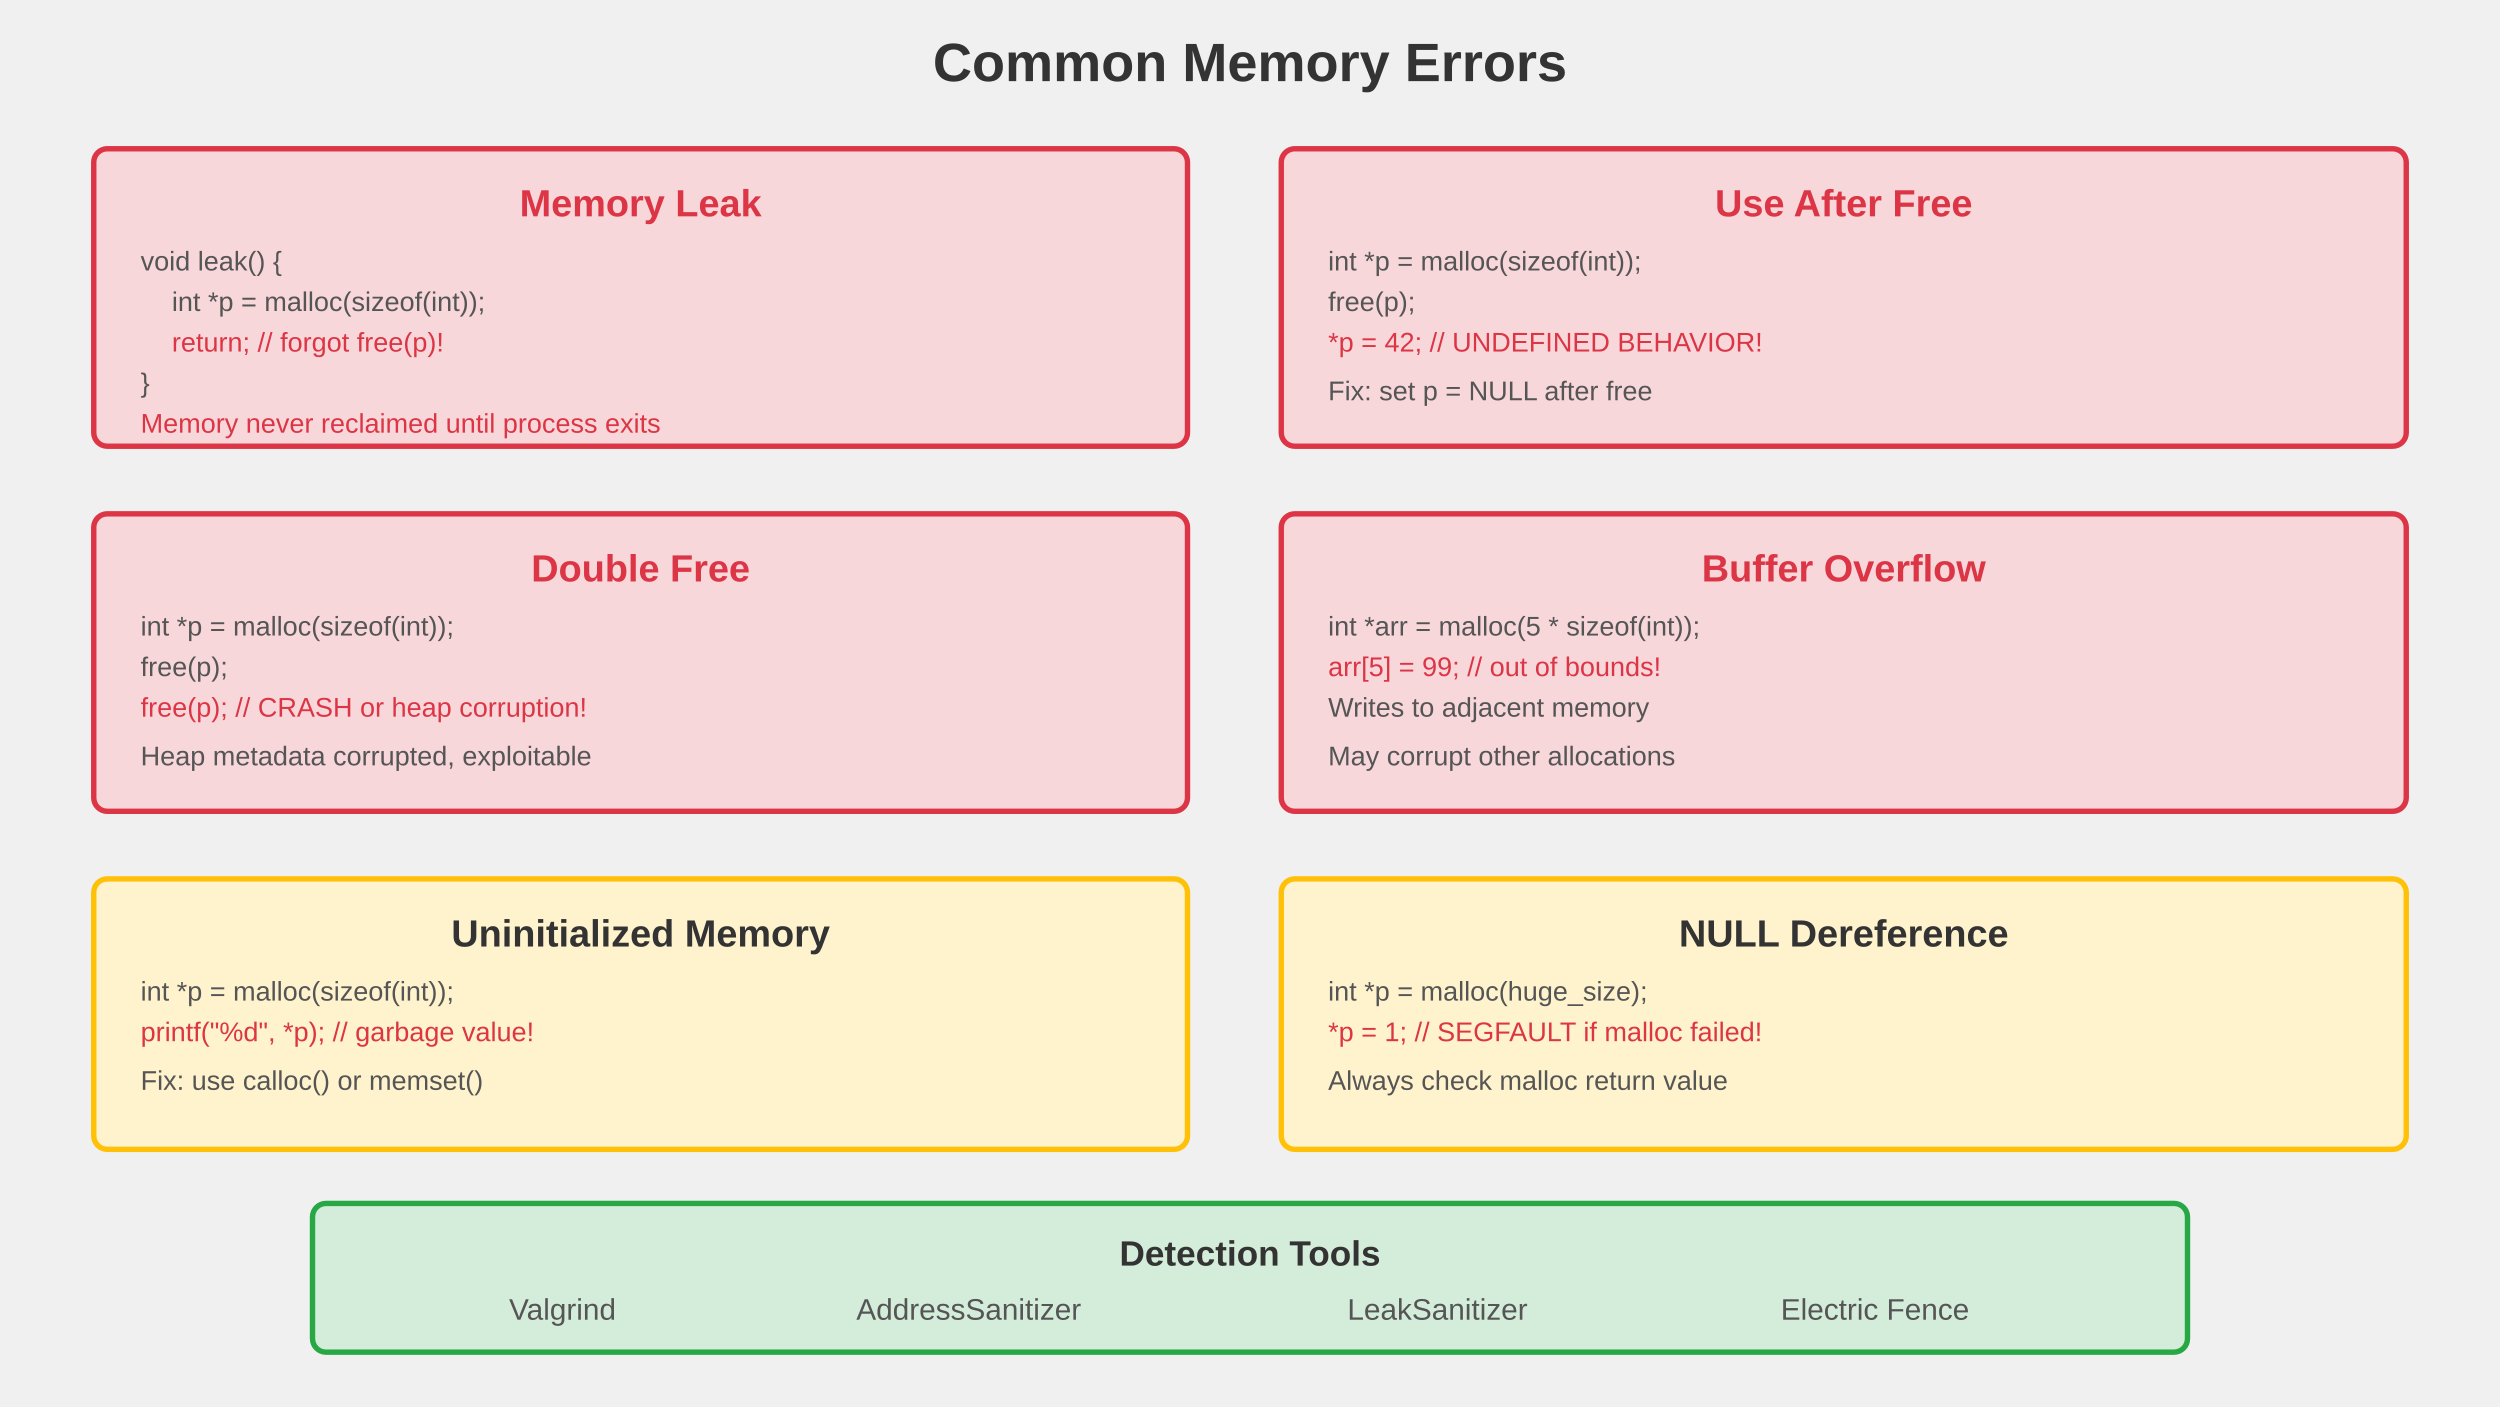
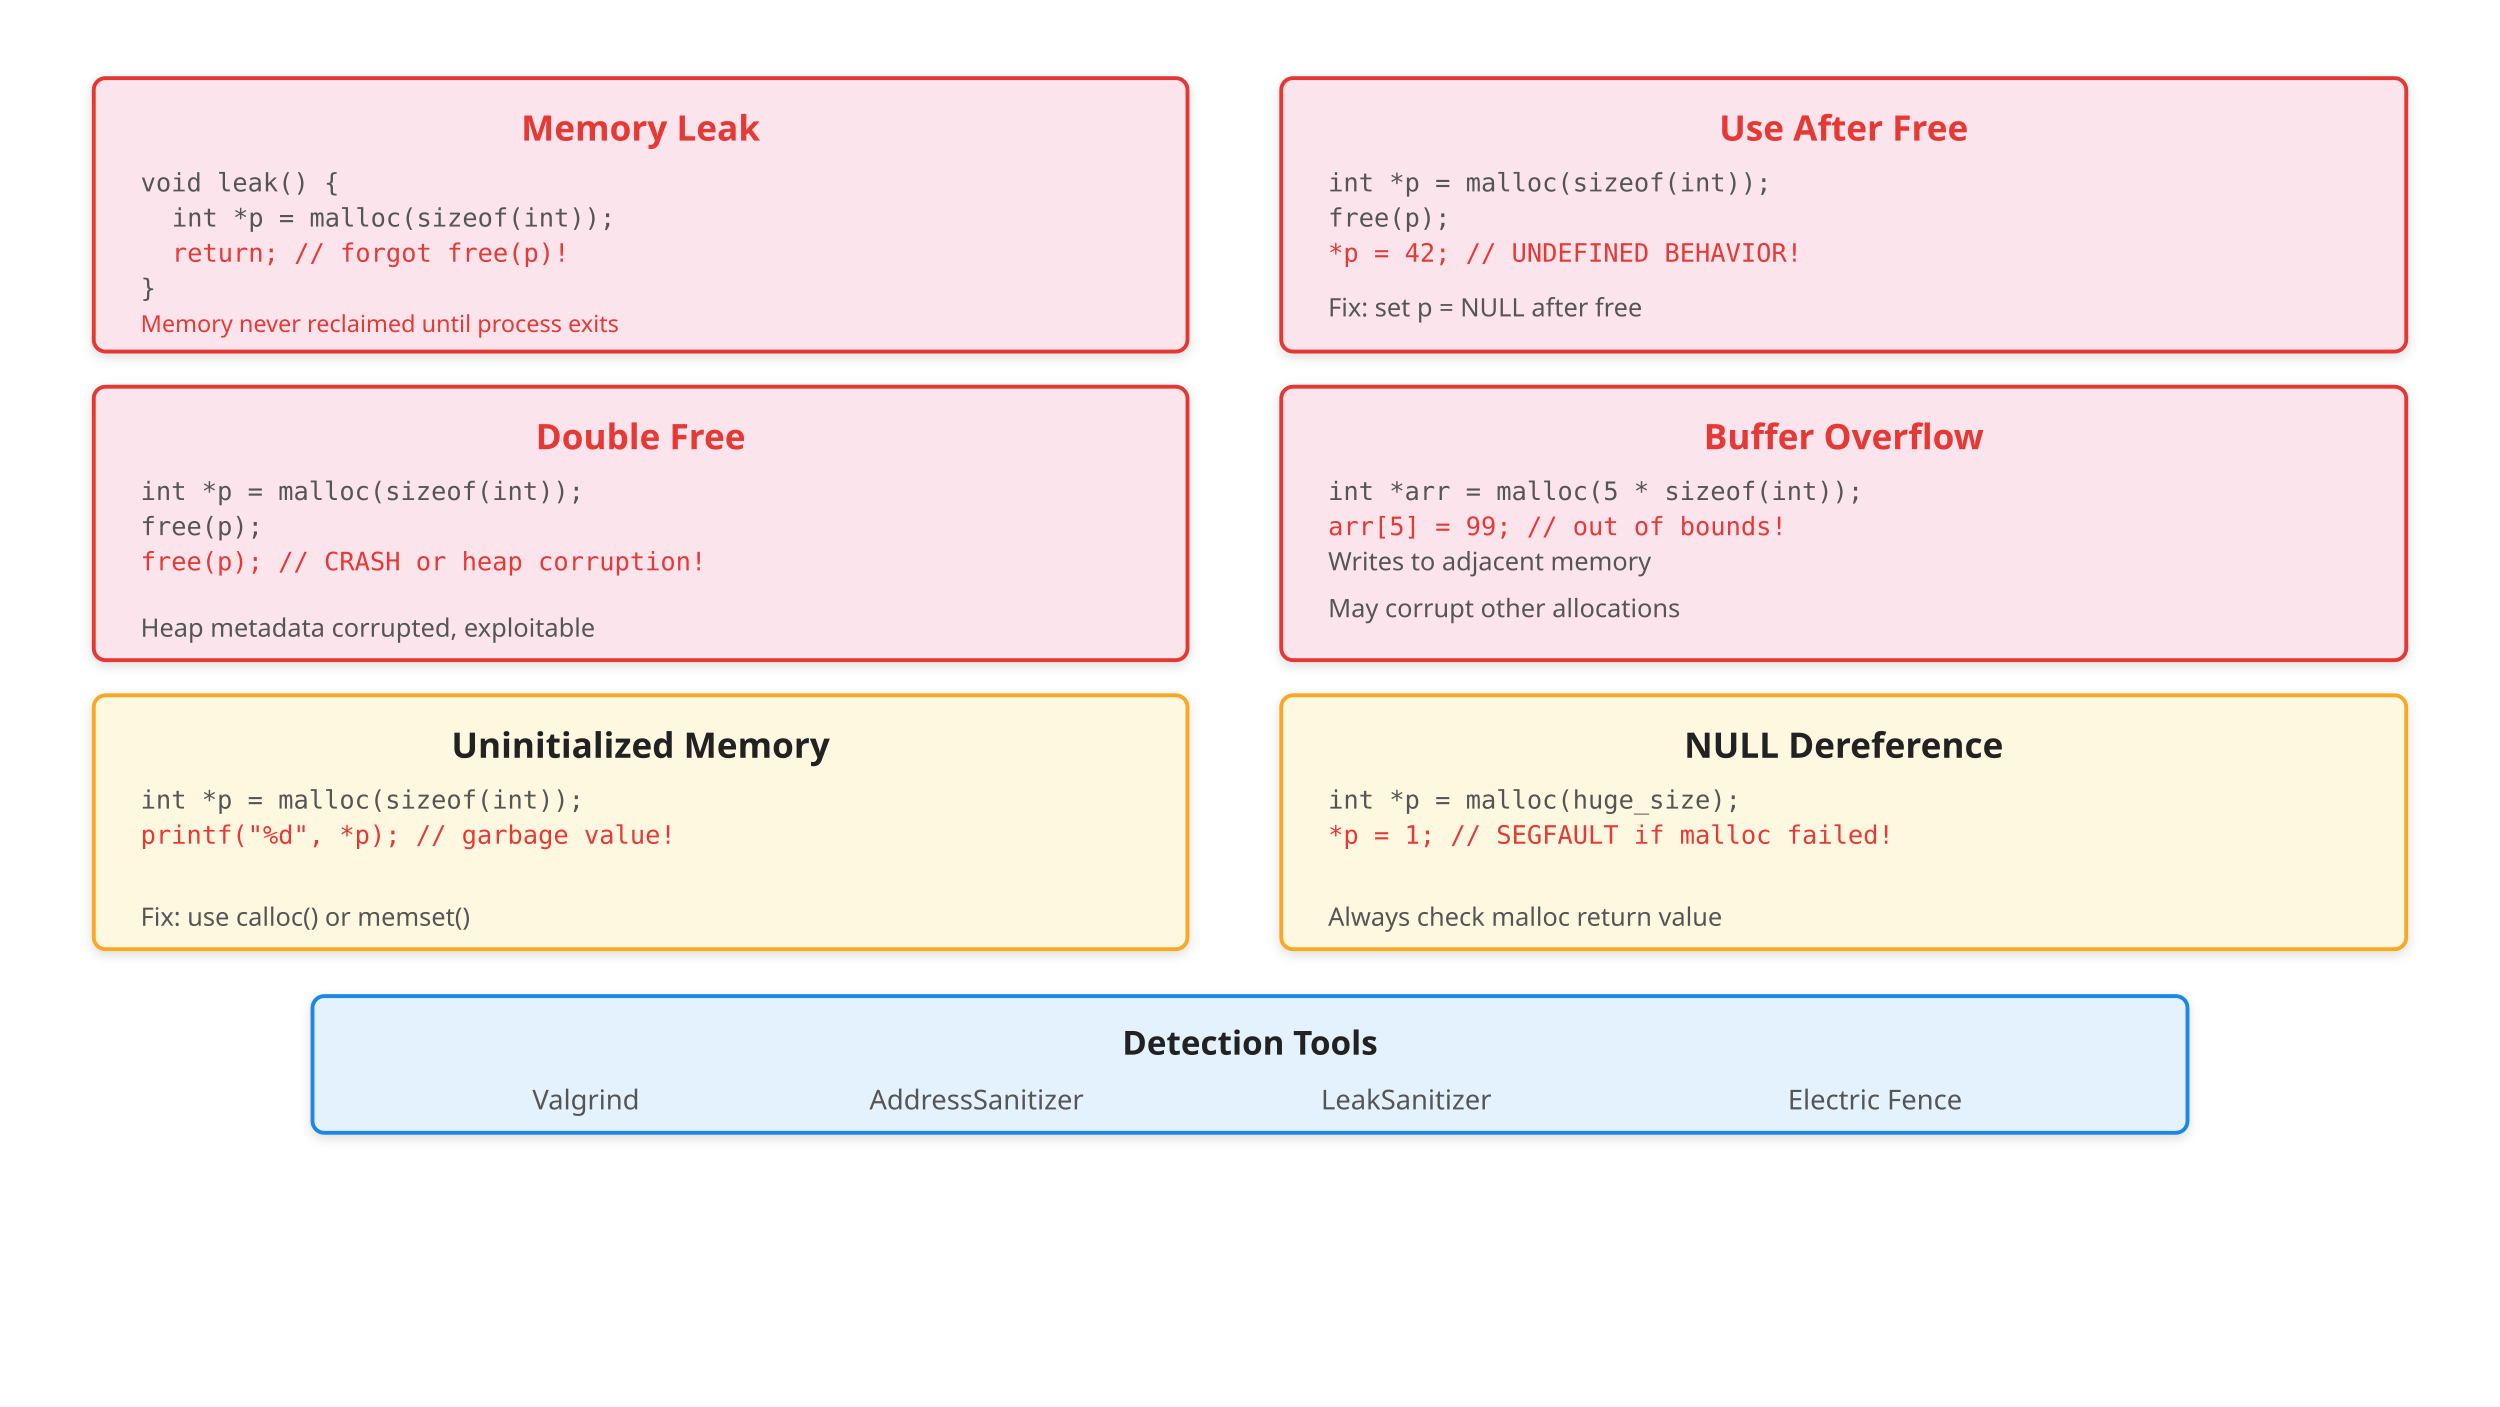
- <svg xmlns="http://www.w3.org/2000/svg" viewBox="0 0 1280 720" font-family="Arial, sans-serif">
+ <svg xmlns="http://www.w3.org/2000/svg" viewBox="0 0 1280 720" font-family="sans-serif">
  <defs>
-     <marker id="arrow" markerWidth="16" markerHeight="9.692" refX="16" refY="4.846" orient="auto">
-       <polygon points="0,13.846 5.6,0" fill="#4a90e2" />
+     <linearGradient id="grad-accent" x1="0" y1="0" x2="0" y2="1">
+       <stop offset="0%" stop-color="#1e88e5" />
+       <stop offset="100%" stop-color="#1565c0" />
+     </linearGradient>
+     <linearGradient id="grad-surface" x1="0" y1="0" x2="0" y2="1">
+       <stop offset="0%" stop-color="#ffffff" />
+       <stop offset="100%" stop-color="#f2f2f2" />
+     </linearGradient>
+     <filter id="shadow" x="-4%" y="-8%" width="108%" height="124%">
+       <feDropShadow dx="0" dy="2" stdDeviation="3" flood-color="#00000022" />
+     </filter>
+     <marker id="arrow" markerWidth="10" markerHeight="10" refX="9" refY="5" orient="auto">
+       <path d="M1,2 L9,5 L1,8 Z" fill="#555555" />
+     </marker>
+     <marker id="arrow-accent" markerWidth="10" markerHeight="10" refX="9" refY="5" orient="auto">
+       <path d="M1,2 L9,5 L1,8 Z" fill="#1565c0" />
    </marker>
  </defs>
-   <text x="640" y="41.538" text-anchor="middle" font-size="27.692" font-weight="bold" fill="#333">Common Memory Errors</text>
-   <rect x="48" y="76.154" width="560" height="152.308" rx="6.923" fill="#f8d7da" stroke="#dc3545" stroke-width="2.769" />
-   <text x="328" y="110.769" text-anchor="middle" font-size="19.385" font-weight="bold" fill="#dc3545">Memory Leak</text>
-   <text x="72" y="138.462" font-size="13.846" fill="#555">void leak() {</text>
-   <text x="88" y="159.231" font-size="13.846" fill="#555">  int *p = malloc(sizeof(int));</text>
-   <text x="88" y="180" font-size="13.846" fill="#dc3545">  return; // forgot free(p)!</text>
-   <text x="72" y="200.769" font-size="13.846" fill="#555">}</text>
-   <text x="72" y="221.538" font-size="13.846" fill="#dc3545">Memory never reclaimed until process exits</text>
-   <rect x="656" y="76.154" width="576" height="152.308" rx="6.923" fill="#f8d7da" stroke="#dc3545" stroke-width="2.769" />
-   <text x="944" y="110.769" text-anchor="middle" font-size="19.385" font-weight="bold" fill="#dc3545">Use After Free</text>
-   <text x="680" y="138.462" font-size="13.846" fill="#555">int *p = malloc(sizeof(int));</text>
-   <text x="680" y="159.231" font-size="13.846" fill="#555">free(p);</text>
-   <text x="680" y="180" font-size="13.846" fill="#dc3545">*p = 42; // UNDEFINED BEHAVIOR!</text>
-   <text x="680" y="204.923" font-size="13.846" fill="#555">Fix: set p = NULL after free</text>
-   <rect x="48" y="263.077" width="560" height="152.308" rx="6.923" fill="#f8d7da" stroke="#dc3545" stroke-width="2.769" />
-   <text x="328" y="297.692" text-anchor="middle" font-size="19.385" font-weight="bold" fill="#dc3545">Double Free</text>
-   <text x="72" y="325.385" font-size="13.846" fill="#555">int *p = malloc(sizeof(int));</text>
-   <text x="72" y="346.154" font-size="13.846" fill="#555">free(p);</text>
-   <text x="72" y="366.923" font-size="13.846" fill="#dc3545">free(p); // CRASH or heap corruption!</text>
-   <text x="72" y="391.846" font-size="13.846" fill="#555">Heap metadata corrupted, exploitable</text>
-   <rect x="656" y="263.077" width="576" height="152.308" rx="6.923" fill="#f8d7da" stroke="#dc3545" stroke-width="2.769" />
-   <text x="944" y="297.692" text-anchor="middle" font-size="19.385" font-weight="bold" fill="#dc3545">Buffer Overflow</text>
-   <text x="680" y="325.385" font-size="13.846" fill="#555">int *arr = malloc(5 * sizeof(int));</text>
-   <text x="680" y="346.154" font-size="13.846" fill="#dc3545">arr[5] = 99; // out of bounds!</text>
-   <text x="680" y="366.923" font-size="13.846" fill="#555">Writes to adjacent memory</text>
-   <text x="680" y="391.846" font-size="13.846" fill="#555">May corrupt other allocations</text>
-   <rect x="48" y="450" width="560" height="138.462" rx="6.923" fill="#fff3cd" stroke="#ffc107" stroke-width="2.769" />
-   <text x="328" y="484.615" text-anchor="middle" font-size="19.385" font-weight="bold" fill="#333">Uninitialized Memory</text>
-   <text x="72" y="512.308" font-size="13.846" fill="#555">int *p = malloc(sizeof(int));</text>
-   <text x="72" y="533.077" font-size="13.846" fill="#dc3545">printf("%d", *p); // garbage value!</text>
-   <text x="72" y="558" font-size="13.846" fill="#555">Fix: use calloc() or memset()</text>
-   <rect x="656" y="450" width="576" height="138.462" rx="6.923" fill="#fff3cd" stroke="#ffc107" stroke-width="2.769" />
-   <text x="944" y="484.615" text-anchor="middle" font-size="19.385" font-weight="bold" fill="#333">NULL Dereference</text>
-   <text x="680" y="512.308" font-size="13.846" fill="#555">int *p = malloc(huge_size);</text>
-   <text x="680" y="533.077" font-size="13.846" fill="#dc3545">*p = 1; // SEGFAULT if malloc failed!</text>
-   <text x="680" y="558" font-size="13.846" fill="#555">Always check malloc return value</text>
-   <rect x="160" y="616.154" width="960" height="76.154" rx="6.923" fill="#d4edda" stroke="#28a745" stroke-width="2.769" />
-   <text x="640" y="648" text-anchor="middle" font-size="18" font-weight="bold" fill="#333">Detection Tools</text>
-   <text x="288" y="675.692" text-anchor="middle" font-size="15.231" fill="#555">Valgrind</text>
-   <text x="496" y="675.692" text-anchor="middle" font-size="15.231" fill="#555">AddressSanitizer</text>
-   <text x="736" y="675.692" text-anchor="middle" font-size="15.231" fill="#555">LeakSanitizer</text>
-   <text x="960" y="675.692" text-anchor="middle" font-size="15.231" fill="#555">Electric Fence</text>
+   <rect width="1280" height="720" fill="#ffffff" />
+   <rect x="48" y="40" width="560" height="140" rx="6" fill="#fce4ec" stroke="#e53935" stroke-width="2" filter="url(#shadow)" />
+   <text x="328" y="72" text-anchor="middle" font-size="18" font-weight="bold" fill="#e53935">Memory Leak</text>
+   <text x="72" y="98" font-size="13" fill="#555555" font-family="monospace">void leak() {</text>
+   <text x="88" y="116" font-size="13" fill="#555555" font-family="monospace">  int *p = malloc(sizeof(int));</text>
+   <text x="88" y="134" font-size="13" fill="#e53935" font-family="monospace">  return; // forgot free(p)!</text>
+   <text x="72" y="152" font-size="13" fill="#555555" font-family="monospace">}</text>
+   <text x="72" y="170" font-size="12" fill="#e53935">Memory never reclaimed until process exits</text>
+   <rect x="656" y="40" width="576" height="140" rx="6" fill="#fce4ec" stroke="#e53935" stroke-width="2" filter="url(#shadow)" />
+   <text x="944" y="72" text-anchor="middle" font-size="18" font-weight="bold" fill="#e53935">Use After Free</text>
+   <text x="680" y="98" font-size="13" fill="#555555" font-family="monospace">int *p = malloc(sizeof(int));</text>
+   <text x="680" y="116" font-size="13" fill="#555555" font-family="monospace">free(p);</text>
+   <text x="680" y="134" font-size="13" fill="#e53935" font-family="monospace">*p = 42; // UNDEFINED BEHAVIOR!</text>
+   <text x="680" y="162" font-size="13" fill="#555555">Fix: set p = NULL after free</text>
+   <rect x="48" y="198" width="560" height="140" rx="6" fill="#fce4ec" stroke="#e53935" stroke-width="2" filter="url(#shadow)" />
+   <text x="328" y="230" text-anchor="middle" font-size="18" font-weight="bold" fill="#e53935">Double Free</text>
+   <text x="72" y="256" font-size="13" fill="#555555" font-family="monospace">int *p = malloc(sizeof(int));</text>
+   <text x="72" y="274" font-size="13" fill="#555555" font-family="monospace">free(p);</text>
+   <text x="72" y="292" font-size="13" fill="#e53935" font-family="monospace">free(p); // CRASH or heap corruption!</text>
+   <text x="72" y="326" font-size="13" fill="#555555">Heap metadata corrupted, exploitable</text>
+   <rect x="656" y="198" width="576" height="140" rx="6" fill="#fce4ec" stroke="#e53935" stroke-width="2" filter="url(#shadow)" />
+   <text x="944" y="230" text-anchor="middle" font-size="18" font-weight="bold" fill="#e53935">Buffer Overflow</text>
+   <text x="680" y="256" font-size="13" fill="#555555" font-family="monospace">int *arr = malloc(5 * sizeof(int));</text>
+   <text x="680" y="274" font-size="13" fill="#e53935" font-family="monospace">arr[5] = 99; // out of bounds!</text>
+   <text x="680" y="292" font-size="13" fill="#555555">Writes to adjacent memory</text>
+   <text x="680" y="316" font-size="13" fill="#555555">May corrupt other allocations</text>
+   <rect x="48" y="356" width="560" height="130" rx="6" fill="#fff8e1" stroke="#f9a825" stroke-width="2" filter="url(#shadow)" />
+   <text x="328" y="388" text-anchor="middle" font-size="18" font-weight="bold" fill="#222222">Uninitialized Memory</text>
+   <text x="72" y="414" font-size="13" fill="#555555" font-family="monospace">int *p = malloc(sizeof(int));</text>
+   <text x="72" y="432" font-size="13" fill="#e53935" font-family="monospace">printf("%d", *p); // garbage value!</text>
+   <text x="72" y="474" font-size="13" fill="#555555">Fix: use calloc() or memset()</text>
+   <rect x="656" y="356" width="576" height="130" rx="6" fill="#fff8e1" stroke="#f9a825" stroke-width="2" filter="url(#shadow)" />
+   <text x="944" y="388" text-anchor="middle" font-size="18" font-weight="bold" fill="#222222">NULL Dereference</text>
+   <text x="680" y="414" font-size="13" fill="#555555" font-family="monospace">int *p = malloc(huge_size);</text>
+   <text x="680" y="432" font-size="13" fill="#e53935" font-family="monospace">*p = 1; // SEGFAULT if malloc failed!</text>
+   <text x="680" y="474" font-size="13" fill="#555555">Always check malloc return value</text>
+   <rect x="160" y="510" width="960" height="70" rx="6" fill="#e3f2fd" stroke="#1e88e5" stroke-width="2" filter="url(#shadow)" />
+   <text x="640" y="540" text-anchor="middle" font-size="17" font-weight="bold" fill="#222222">Detection Tools</text>
+   <text x="300" y="568" text-anchor="middle" font-size="14" fill="#555555">Valgrind</text>
+   <text x="500" y="568" text-anchor="middle" font-size="14" fill="#555555">AddressSanitizer</text>
+   <text x="720" y="568" text-anchor="middle" font-size="14" fill="#555555">LeakSanitizer</text>
+   <text x="960" y="568" text-anchor="middle" font-size="14" fill="#555555">Electric Fence</text>
</svg>
